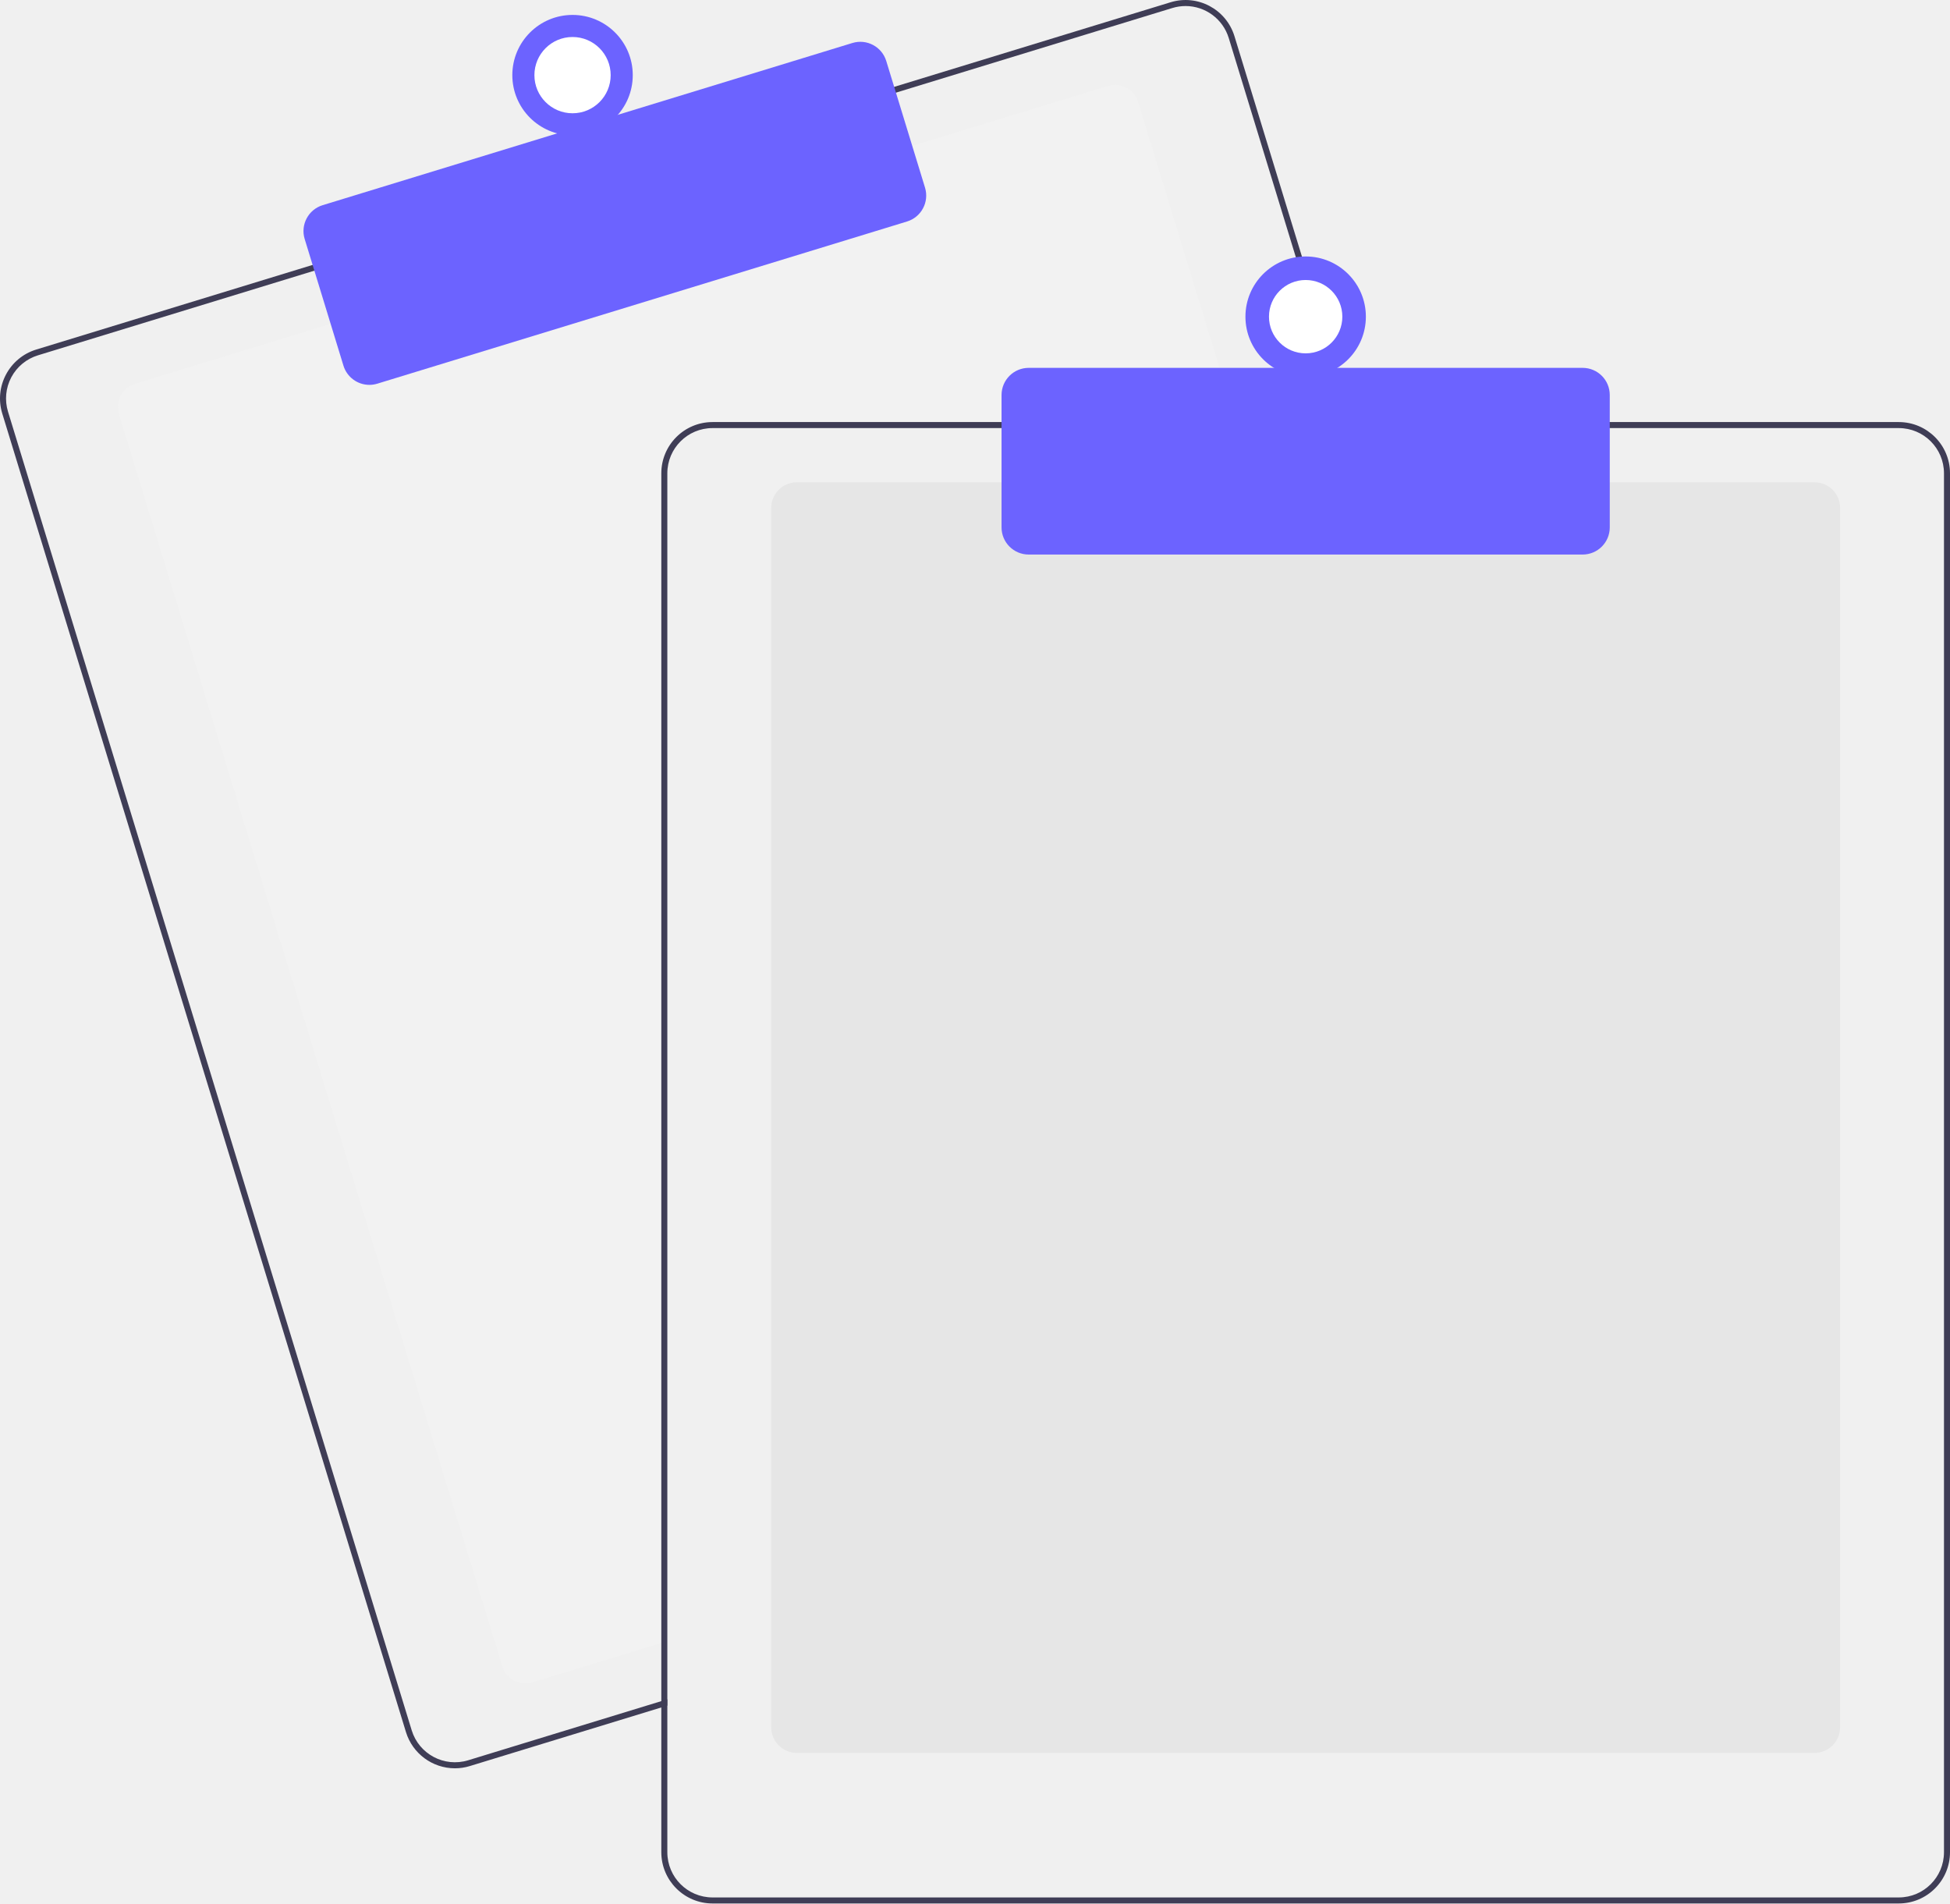
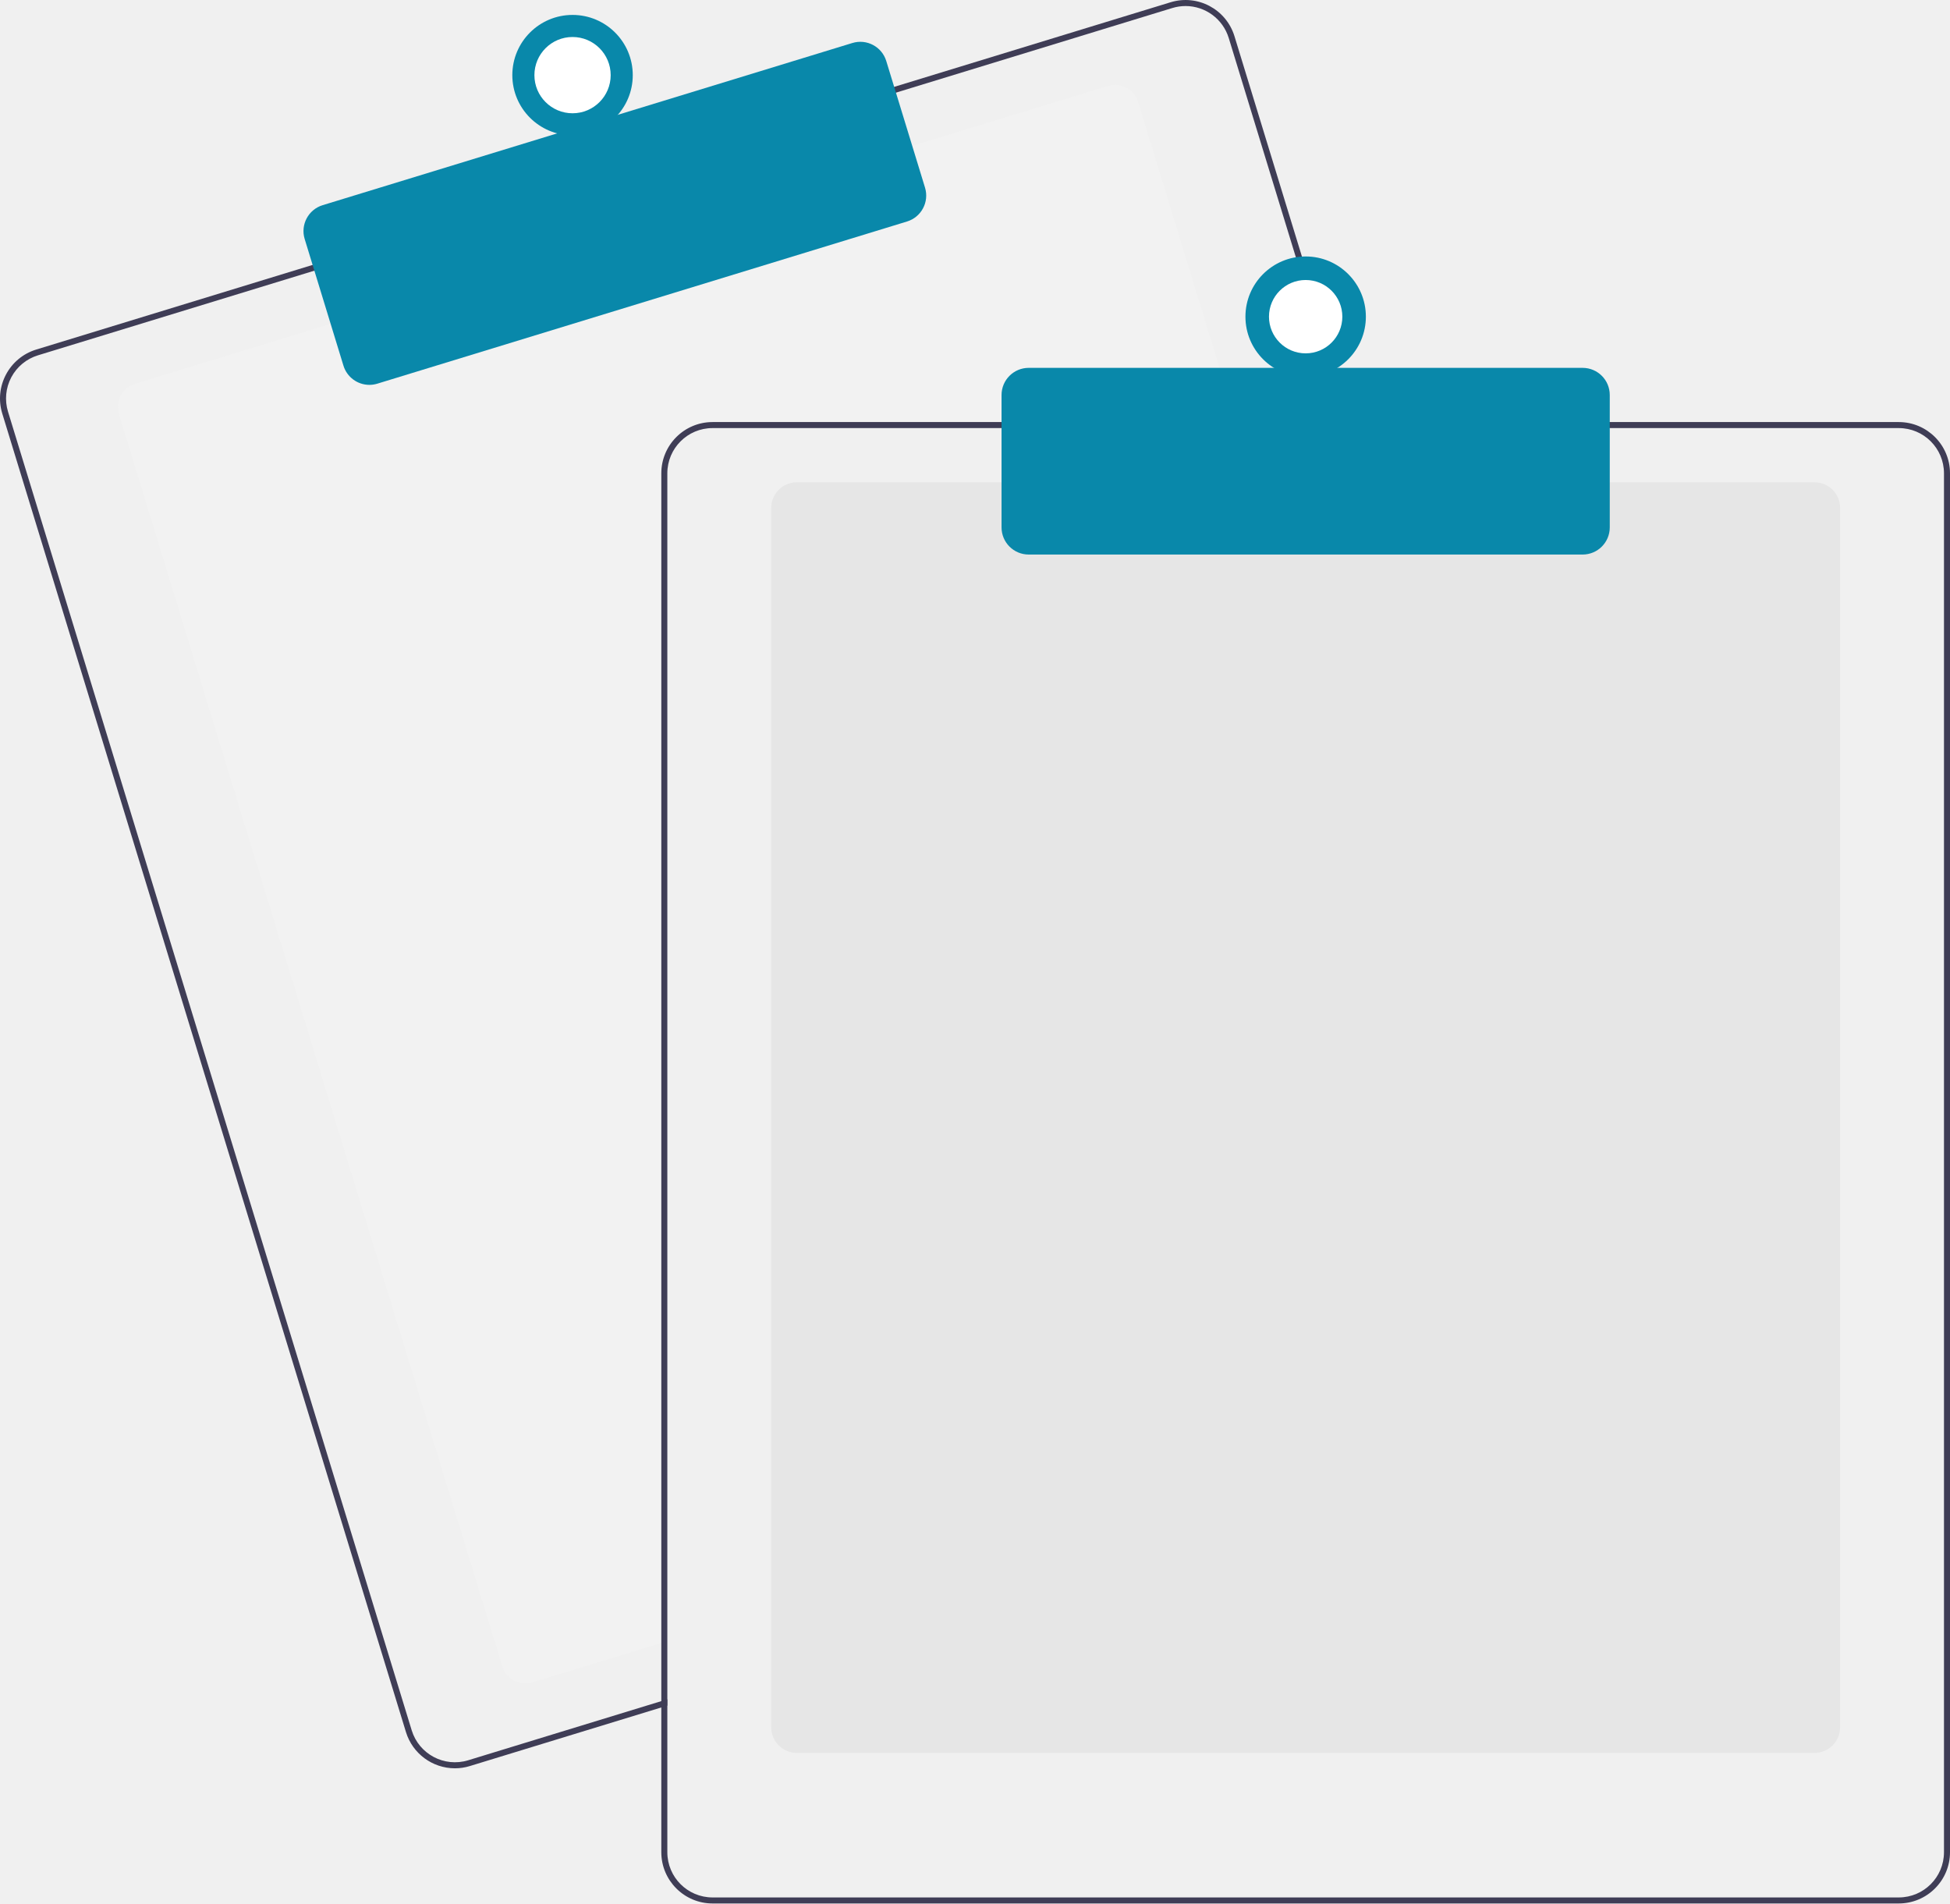
<svg xmlns="http://www.w3.org/2000/svg" data-name="Layer 1" width="647.636" height="632.174" viewBox="0 0 647.636 632.174">
  <path d="M687.328,276.087H512.818a15.018,15.018,0,0,0-15,15v387.85l-2,.61-42.81,13.11a8.007,8.007,0,0,1-9.99-5.31L315.678,271.397a8.003,8.003,0,0,1,5.31-9.99l65.97-20.2,191.25-58.54,65.97-20.2a7.989,7.989,0,0,1,9.99,5.3l32.55,106.32Z" transform="translate(-276.1819 -133.9131)" fill="#f2f2f2" />
  <path d="M725.408,274.087l-39.23-128.14a16.994,16.994,0,0,0-21.23-11.28l-92.75,28.39L380.958,221.607l-92.75,28.4a17.015,17.015,0,0,0-11.28,21.23l134.08,437.93a17.027,17.027,0,0,0,16.26,12.03,16.789,16.789,0,0,0,4.97-.75l63.58-19.46,2-.62v-2.09l-2,.61-64.17,19.65a15.015,15.015,0,0,1-18.73-9.95l-134.07-437.94a14.979,14.979,0,0,1,9.95-18.73l92.75-28.4,191.24-58.54,92.75-28.4a15.156,15.156,0,0,1,4.41-.66,15.015,15.015,0,0,1,14.32,10.61l39.05,127.56.62,2h2.08Z" transform="translate(-276.1819 -133.9131)" fill="#3f3d56" />
-   <path d="M398.863,261.734a9.016,9.016,0,0,1-8.611-6.367l-12.88-42.072a8.999,8.999,0,0,1,5.971-11.24l175.939-53.864a9.009,9.009,0,0,1,11.241,5.971l12.88,42.072a9.01,9.01,0,0,1-5.971,11.241L401.492,261.339A8.976,8.976,0,0,1,398.863,261.734Z" transform="translate(-276.1819 -133.9131)" fill="#6c63ff" />
-   <circle cx="190.154" cy="24.955" r="20" fill="#6c63ff" />
+   <path d="M398.863,261.734a9.016,9.016,0,0,1-8.611-6.367l-12.88-42.072a8.999,8.999,0,0,1,5.971-11.24l175.939-53.864a9.009,9.009,0,0,1,11.241,5.971l12.88,42.072a9.01,9.01,0,0,1-5.971,11.241L401.492,261.339A8.976,8.976,0,0,1,398.863,261.734Z" transform="translate(-276.1819 -133.9131)" fill="#0988aa" />
+   <circle cx="190.154" cy="24.955" r="20" fill="#0988aa" />
  <circle cx="190.154" cy="24.955" r="12.665" fill="#fff" />
  <path d="M878.818,716.087h-338a8.51,8.51,0,0,1-8.5-8.5v-405a8.51,8.51,0,0,1,8.5-8.5h338a8.51,8.51,0,0,1,8.5,8.5v405A8.51,8.51,0,0,1,878.818,716.087Z" transform="translate(-276.1819 -133.9131)" fill="#e6e6e6" />
  <path d="M723.318,274.087h-210.5a17.024,17.024,0,0,0-17,17v407.8l2-.61v-407.19a15.018,15.018,0,0,1,15-15H723.938Zm183.5,0h-394a17.024,17.024,0,0,0-17,17v458a17.024,17.024,0,0,0,17,17h394a17.024,17.024,0,0,0,17-17v-458A17.024,17.024,0,0,0,906.818,274.087Zm15,475a15.018,15.018,0,0,1-15,15h-394a15.018,15.018,0,0,1-15-15v-458a15.018,15.018,0,0,1,15-15h394a15.018,15.018,0,0,1,15,15Z" transform="translate(-276.1819 -133.9131)" fill="#3f3d56" />
-   <path d="M801.818,318.087h-184a9.01,9.01,0,0,1-9-9v-44a9.01,9.01,0,0,1,9-9h184a9.01,9.01,0,0,1,9,9v44A9.01,9.01,0,0,1,801.818,318.087Z" transform="translate(-276.1819 -133.9131)" fill="#6c63ff" />
-   <circle cx="433.636" cy="105.174" r="20" fill="#6c63ff" />
+   <path d="M801.818,318.087h-184a9.01,9.01,0,0,1-9-9v-44a9.01,9.01,0,0,1,9-9h184a9.01,9.01,0,0,1,9,9v44A9.01,9.01,0,0,1,801.818,318.087Z" transform="translate(-276.1819 -133.9131)" fill="#0988aa" />
+   <circle cx="433.636" cy="105.174" r="20" fill="#0988aa" />
  <circle cx="433.636" cy="105.174" r="12.182" fill="#fff" />
</svg>
